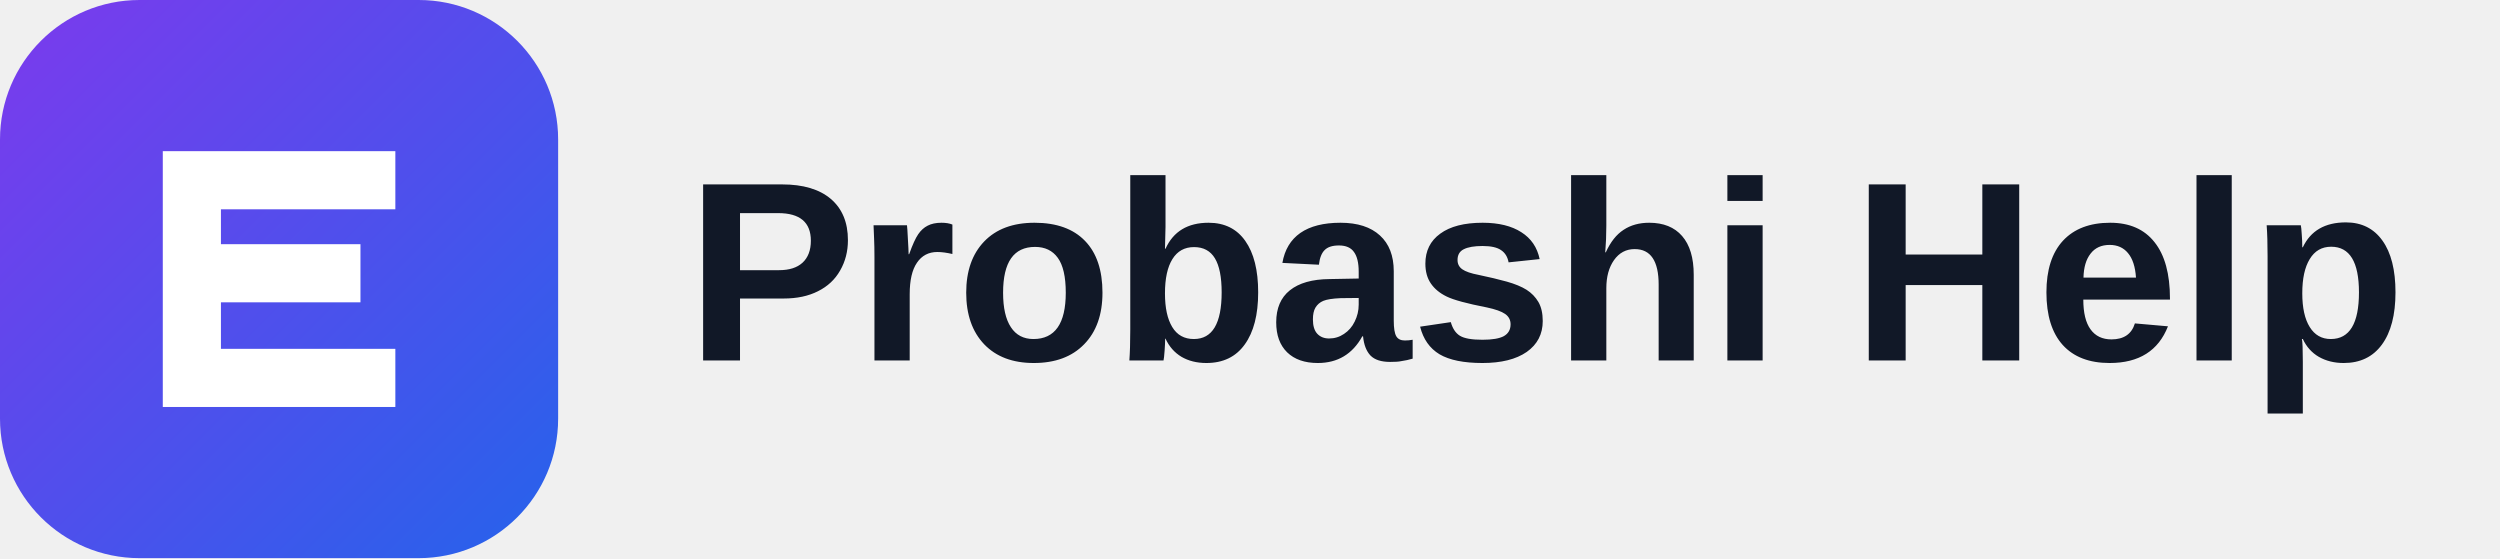
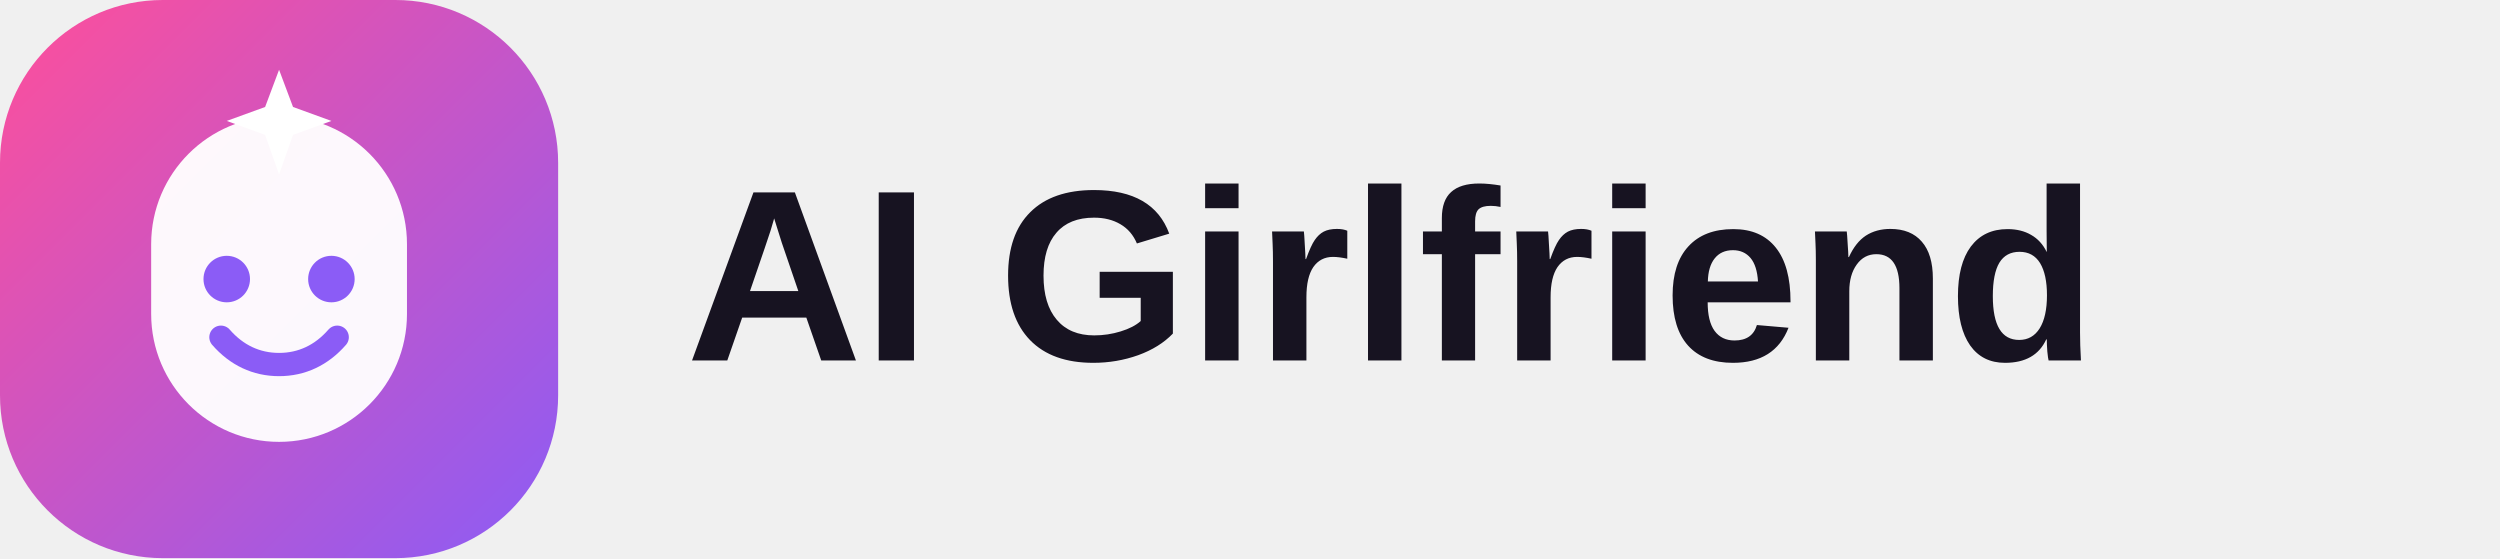
<svg xmlns="http://www.w3.org/2000/svg" width="215" height="48" viewBox="0 0 215 48" fill="none">
  <defs>
-     <linearGradient id="logoGradient" x1="0" y1="0" x2="48" y2="48" gradientUnits="userSpaceOnUse">
-       <stop offset="0" stop-color="#7C3AED" />
-       <stop offset="1" stop-color="#2563EB" />
+     <linearGradient id="aiGirlGradient" x1="0" y1="0" x2="48" y2="48" gradientUnits="userSpaceOnUse">
+       <stop offset="0" stop-color="#FF4F9A" />
+       <stop offset="1" stop-color="#8B5CF6" />
    </linearGradient>
  </defs>
-   <rect width="48" height="48" rx="12" fill="url(#logoGradient)" />
-   <path d="M14 13H34V18H19V21H31V26H19V30H34V35H14V13Z" fill="white" />
-   <text x="59" y="31" fill="#111827" font-family="Arial, Helvetica, sans-serif" font-size="22" font-weight="700">Probashi Help</text>
+   <rect width="48" height="48" rx="14" fill="url(#aiGirlGradient)" />
+   <path d="M24 10C17.925 10 13 14.925 13 21V27C13 33.075 17.925 38 24 38C30.075 38 35 33.075 35 27V21C35 14.925 30.075 10 24 10Z" fill="white" fill-opacity="0.96" />
+   <circle cx="19.5" cy="24" r="2" fill="#8B5CF6" />
+   <circle cx="28.5" cy="24" r="2" fill="#8B5CF6" />
+   <path d="M19 29C20.35 30.55 22.05 31.35 24 31.35C25.95 31.35 27.65 30.55 29 29" stroke="#8B5CF6" stroke-width="2" stroke-linecap="round" />
+   <path d="M24 6L25.2 9.2L28.5 10.4L25.2 11.6L24 15L22.8 11.6L19.5 10.4L22.8 9.2L24 6Z" fill="white" />
+   <text x="59" y="31" fill="#171321" font-family="Arial, Helvetica, sans-serif" font-size="21" font-weight="700">AI Girlfriend</text>
</svg>
